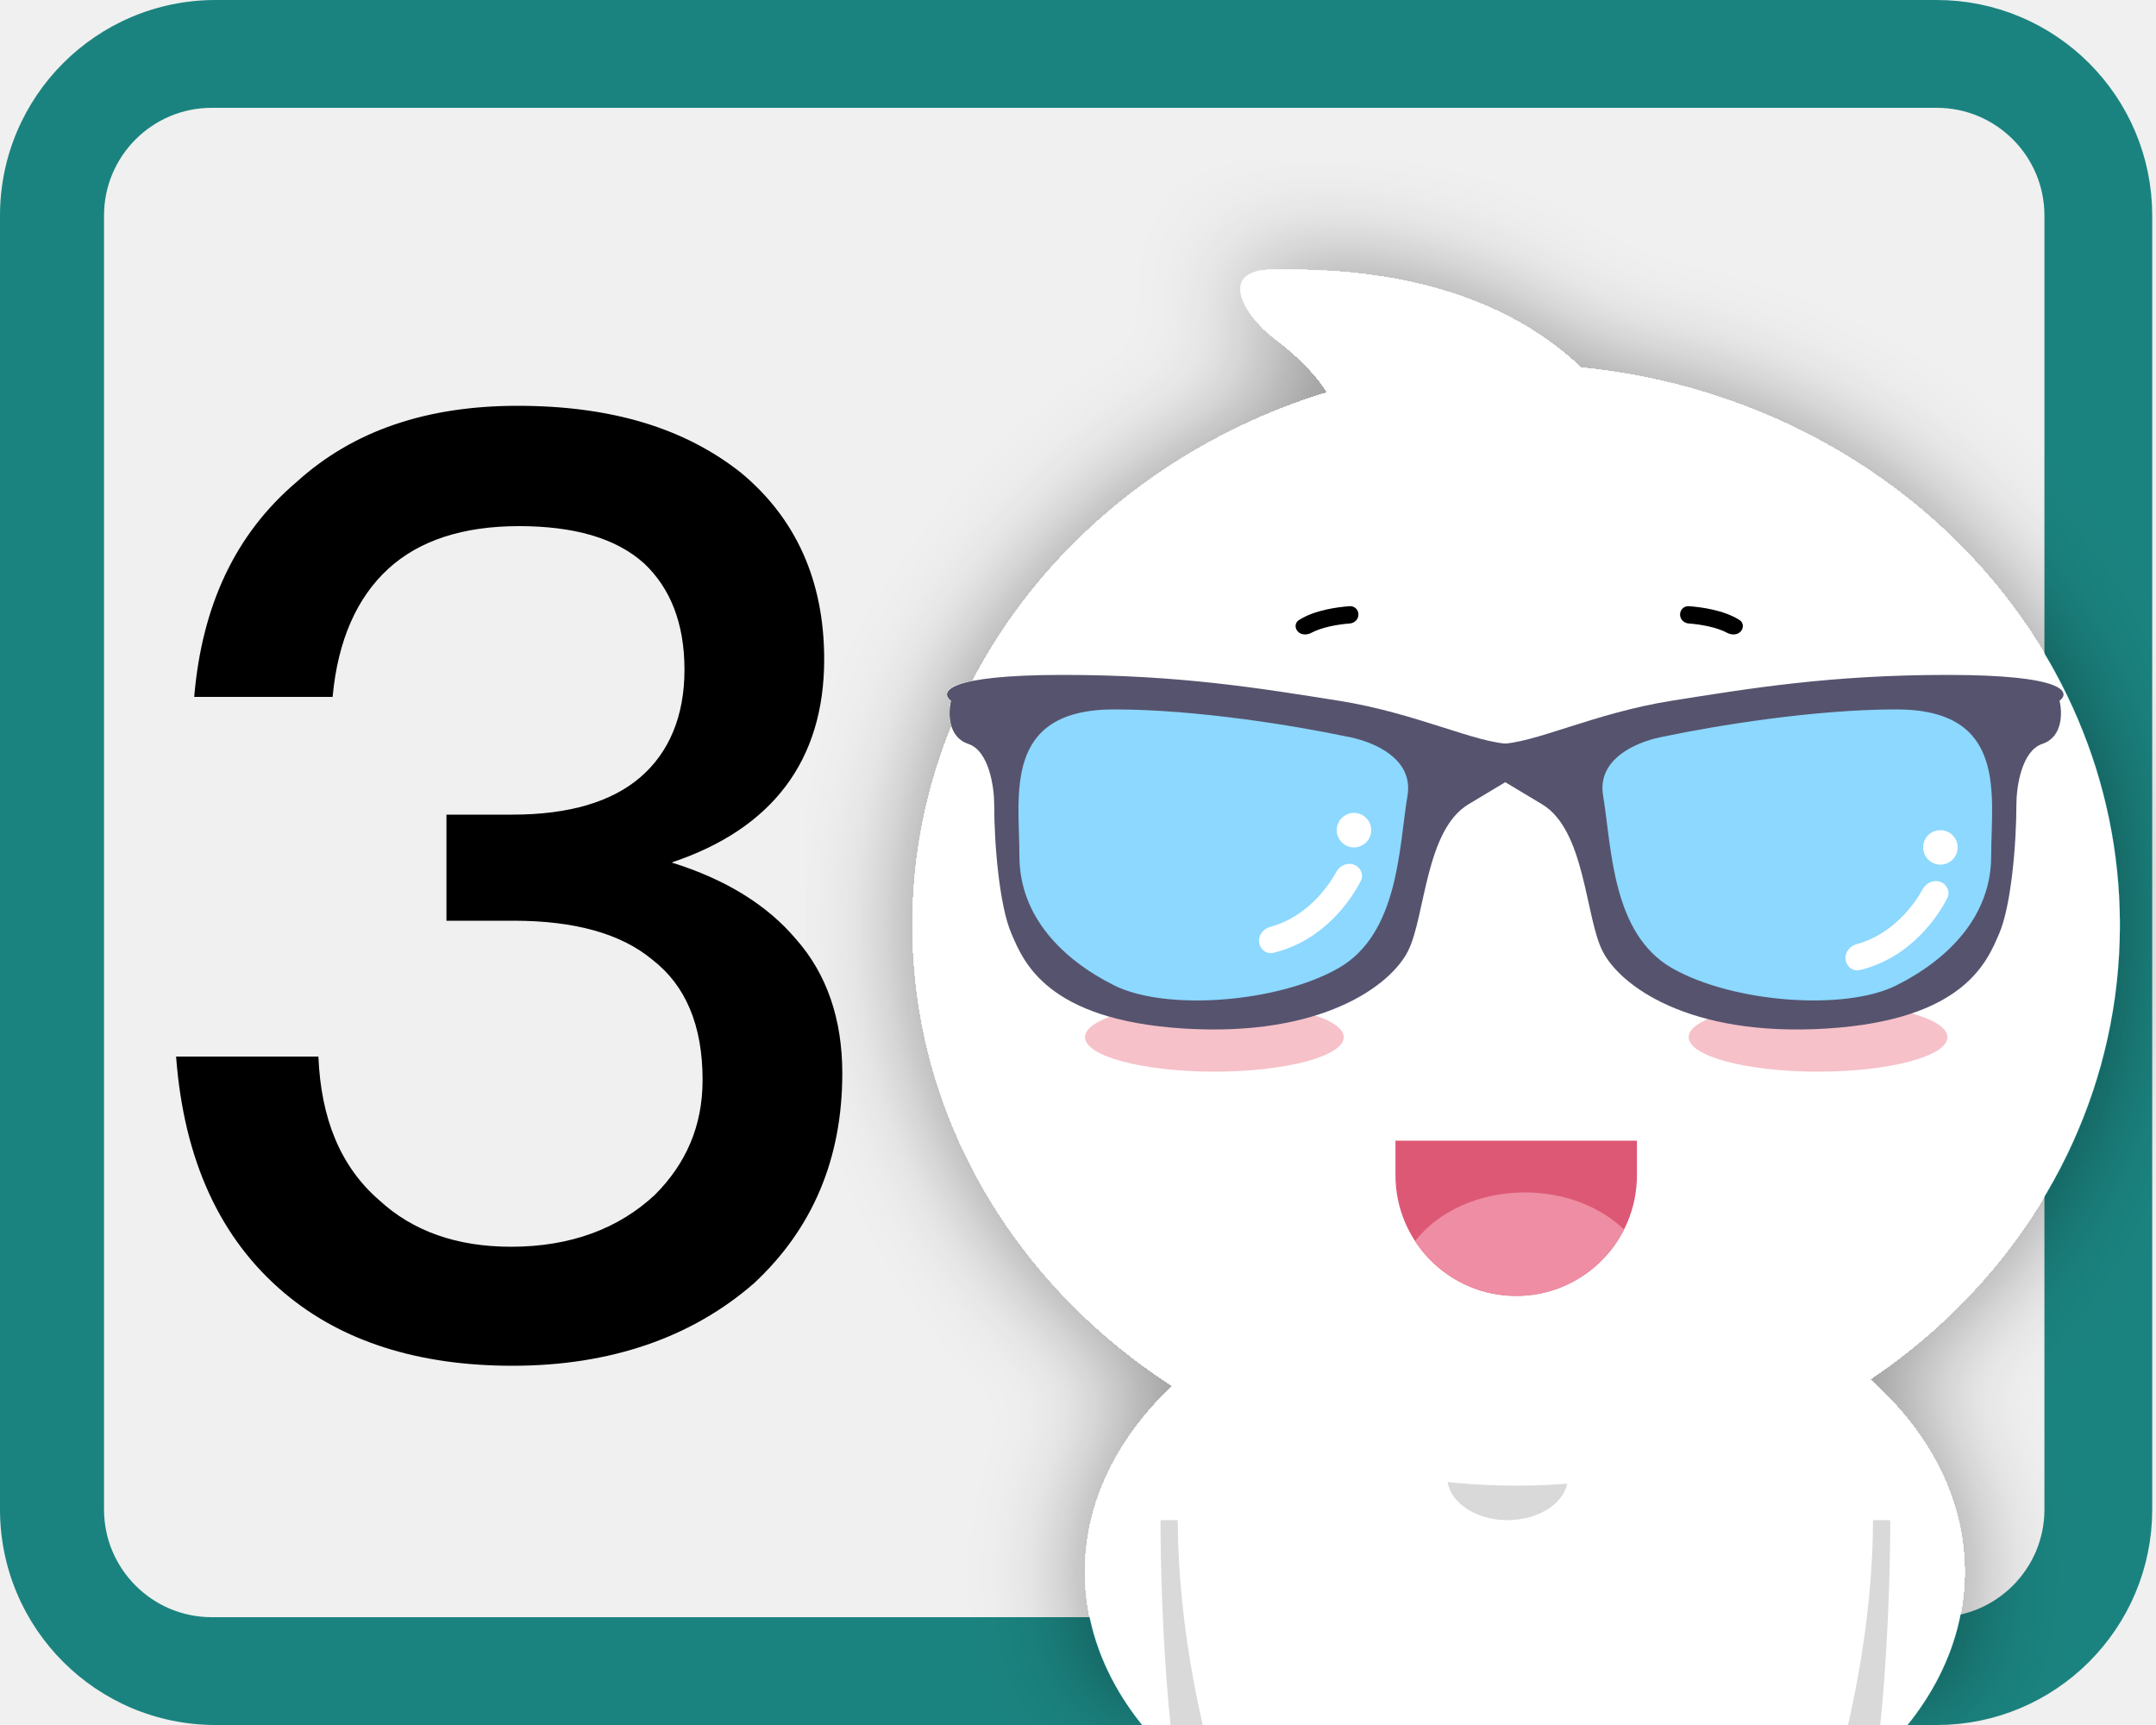
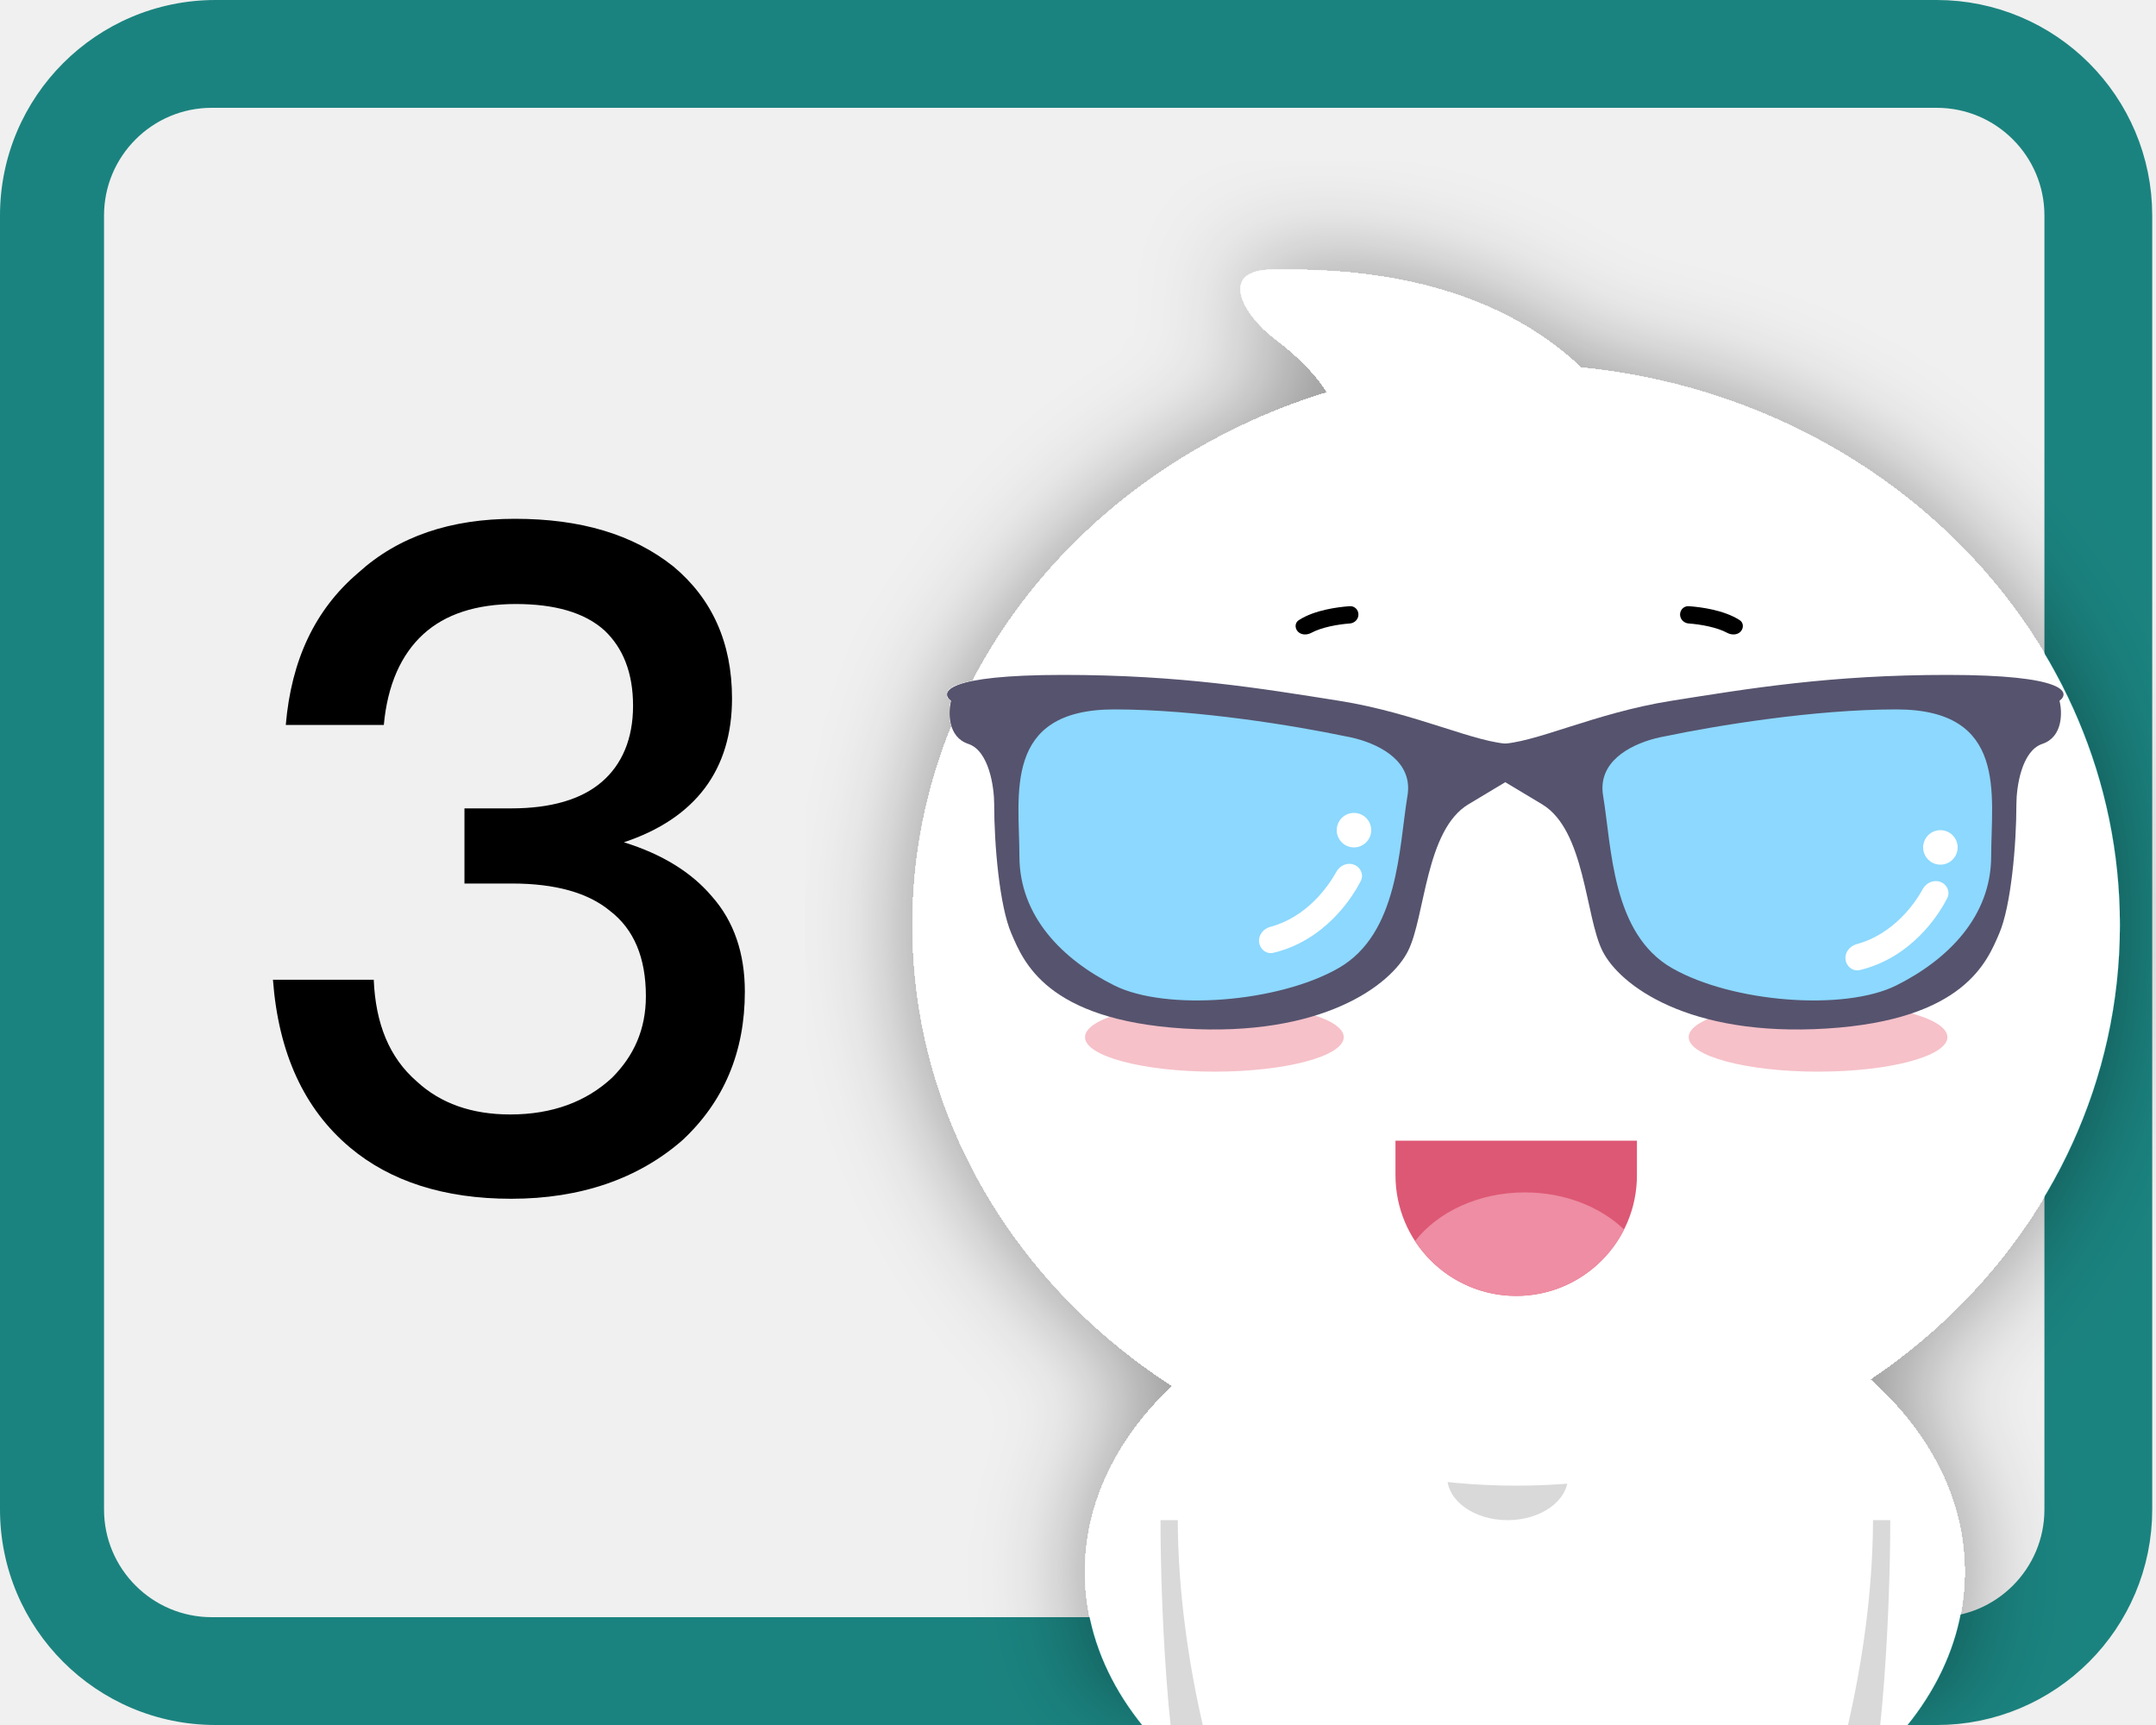
<svg xmlns="http://www.w3.org/2000/svg" width="40" height="32" viewBox="0 0 40 32" fill="none">
-   <g clip-path="url(#clip0_7730_4069)">
+   <g clip-path="url(#clip0_7746_1452)">
    <rect x="0.93" y="1" width="38" height="30" rx="3" stroke="#1B837F" stroke-width="2" />
-     <g filter="url(#filter0_d_7730_4069)">
+     <g filter="url(#filter0_d_7746_1452)">
      <path d="M28.29 34.92C32.797 34.92 36.45 32.341 36.45 29.16C36.45 25.979 32.797 23.4 28.29 23.4C23.783 23.4 20.13 25.979 20.13 29.16C20.13 32.341 23.783 34.92 28.29 34.92Z" fill="white" />
      <path d="M27.97 28.2C28.588 28.2 29.09 27.841 29.09 27.4C29.09 26.958 28.588 26.6 27.97 26.6C27.351 26.6 26.85 26.958 26.85 27.4C26.85 27.841 27.351 28.2 27.97 28.2Z" fill="#D9D9D9" />
      <path fill-rule="evenodd" clip-rule="evenodd" d="M24.624 7.28C24.436 6.977 24.135 6.644 23.65 6.28C23.122 5.884 22.53 5 23.65 5C24.695 5 27.411 5 29.33 6.819C34.951 7.375 39.33 11.793 39.33 17.16C39.33 22.904 34.316 27.56 28.13 27.56C21.944 27.56 16.93 22.904 16.93 17.16C16.93 12.553 20.155 8.646 24.624 7.28Z" fill="white" />
      <path fill-rule="evenodd" clip-rule="evenodd" d="M31.699 11.62C31.57 11.591 31.439 11.574 31.33 11.566C31.242 11.56 31.17 11.488 31.17 11.4C31.17 11.311 31.242 11.24 31.33 11.245C31.458 11.254 31.614 11.273 31.769 11.308C31.939 11.346 32.127 11.407 32.279 11.506C32.352 11.555 32.352 11.657 32.29 11.72C32.227 11.782 32.125 11.782 32.047 11.741C31.953 11.69 31.833 11.65 31.699 11.62Z" fill="black" />
      <path fill-rule="evenodd" clip-rule="evenodd" d="M24.674 11.62C24.803 11.591 24.934 11.574 25.043 11.566C25.131 11.56 25.203 11.488 25.203 11.4C25.203 11.311 25.131 11.24 25.043 11.245C24.915 11.254 24.759 11.273 24.604 11.308C24.433 11.346 24.245 11.407 24.094 11.506C24.02 11.555 24.02 11.657 24.083 11.72C24.145 11.782 24.248 11.782 24.326 11.741C24.42 11.69 24.54 11.65 24.674 11.62Z" fill="black" />
      <path d="M25.89 21.16H30.37V21.8C30.37 23.037 29.367 24.04 28.13 24.04C26.893 24.04 25.89 23.037 25.89 21.8V21.16Z" fill="#DD5874" />
      <path fill-rule="evenodd" clip-rule="evenodd" d="M30.131 22.808C29.762 23.538 29.005 24.04 28.13 24.04C27.344 24.04 26.653 23.635 26.253 23.023C26.677 22.481 27.431 22.12 28.29 22.12C29.029 22.12 29.691 22.387 30.131 22.808Z" fill="#EE8DA3" />
      <path d="M22.53 19.88C23.855 19.88 24.93 19.593 24.93 19.24C24.93 18.886 23.855 18.6 22.53 18.6C21.204 18.6 20.13 18.886 20.13 19.24C20.13 19.593 21.204 19.88 22.53 19.88Z" fill="#F6C1C9" />
      <path d="M33.73 19.88C35.055 19.88 36.13 19.593 36.13 19.24C36.13 18.886 35.055 18.6 33.73 18.6C32.404 18.6 31.33 18.886 31.33 19.24C31.33 19.593 32.404 19.88 33.73 19.88Z" fill="#F6C1C9" />
      <path d="M36.13 12.52C38.306 12.52 38.423 12.84 38.21 13C38.263 13.213 38.274 13.672 37.89 13.8C37.506 13.928 37.41 14.6 37.41 14.92C37.41 15.667 37.311 16.81 37.09 17.32C36.869 17.83 36.45 18.92 33.89 19.08C31.33 19.24 30.05 18.28 29.73 17.64C29.41 17 29.41 15.4 28.61 14.92L27.81 14.44V13.8C28.45 13.8 29.57 13.228 31.01 13C32.45 12.772 33.954 12.52 36.13 12.52Z" fill="#56536E" />
      <path d="M31.022 17.96C29.902 17.32 29.902 15.72 29.742 14.76C29.639 14.141 30.221 13.827 30.702 13.7C30.773 13.682 30.842 13.667 30.906 13.656C31.808 13.467 33.645 13.16 35.182 13.16C37.262 13.16 36.942 14.76 36.942 15.88C36.942 17 36.142 17.8 35.182 18.28C34.222 18.76 32.142 18.6 31.022 17.96Z" fill="#8CD8FE" />
      <path d="M19.724 12.52C17.549 12.52 17.431 12.84 17.645 13C17.591 13.213 17.581 13.672 17.965 13.8C18.349 13.928 18.445 14.6 18.445 14.92C18.445 15.667 18.543 16.81 18.765 17.32C18.986 17.83 19.404 18.92 21.964 19.08C24.524 19.24 25.804 18.28 26.124 17.64C26.444 17 26.444 15.4 27.244 14.92L28.044 14.44V13.8C27.404 13.8 26.284 13.228 24.844 13C23.404 12.772 21.9 12.52 19.724 12.52Z" fill="#56536E" />
      <path d="M24.832 17.96C25.953 17.32 25.953 15.72 26.113 14.76C26.216 14.141 25.634 13.827 25.152 13.7C25.081 13.682 25.013 13.667 24.948 13.656C24.046 13.467 22.209 13.16 20.672 13.16C18.593 13.16 18.913 14.76 18.913 15.88C18.913 17 19.712 17.8 20.672 18.28C21.633 18.76 23.712 18.6 24.832 17.96Z" fill="#8CD8FE" />
      <path d="M25.12 15.72C25.297 15.72 25.44 15.576 25.44 15.4C25.44 15.223 25.297 15.08 25.12 15.08C24.943 15.08 24.8 15.223 24.8 15.4C24.8 15.576 24.943 15.72 25.12 15.72Z" fill="white" />
      <path fill-rule="evenodd" clip-rule="evenodd" d="M24.394 16.702C24.571 16.525 24.704 16.334 24.793 16.173C24.857 16.056 24.995 15.993 25.119 16.04C25.244 16.086 25.307 16.225 25.246 16.343C25.135 16.558 24.965 16.811 24.733 17.042C24.458 17.315 24.09 17.565 23.625 17.675C23.496 17.706 23.376 17.611 23.36 17.48C23.343 17.348 23.437 17.23 23.565 17.195C23.903 17.104 24.178 16.917 24.394 16.702Z" fill="white" />
      <path d="M36 16.04C36.176 16.04 36.32 15.897 36.32 15.72C36.32 15.543 36.176 15.4 36 15.4C35.823 15.4 35.68 15.543 35.68 15.72C35.68 15.897 35.823 16.04 36 16.04Z" fill="white" />
      <path fill-rule="evenodd" clip-rule="evenodd" d="M35.274 17.021C35.452 16.845 35.584 16.654 35.673 16.492C35.737 16.376 35.876 16.313 36 16.36C36.124 16.406 36.187 16.545 36.126 16.663C36.016 16.878 35.845 17.131 35.613 17.362C35.338 17.635 34.97 17.884 34.506 17.995C34.377 18.026 34.256 17.931 34.24 17.8C34.223 17.668 34.317 17.55 34.445 17.515C34.783 17.424 35.058 17.236 35.274 17.021Z" fill="white" />
      <path d="M22.438 34.574C21.842 33.516 21.691 29.884 21.691 28.2C21.7 30.936 22.507 33.528 22.909 34.483C23.001 34.954 23.034 35.632 22.438 34.574Z" stroke="#D9D9D9" stroke-width="0.32" />
      <path d="M34.162 34.574C34.759 33.516 34.909 29.884 34.91 28.2C34.9 30.936 34.093 33.528 33.691 34.483C33.6 34.954 33.566 35.632 34.162 34.574Z" stroke="#D9D9D9" stroke-width="0.32" />
    </g>
-     <path d="M9.603 7.528C11.331 7.528 12.699 7.936 13.755 8.776C14.763 9.616 15.291 10.768 15.291 12.232C15.291 14.104 14.331 15.376 12.459 16C13.467 16.312 14.235 16.792 14.763 17.416C15.339 18.064 15.627 18.904 15.627 19.912C15.627 21.496 15.075 22.792 13.995 23.8C12.843 24.808 11.331 25.336 9.507 25.336C7.755 25.336 6.339 24.88 5.283 23.992C4.083 22.984 3.411 21.52 3.267 19.6H5.907C5.955 20.752 6.315 21.64 7.035 22.264C7.659 22.84 8.475 23.128 9.483 23.128C10.587 23.128 11.475 22.792 12.147 22.168C12.723 21.592 13.035 20.896 13.035 20.032C13.035 19.024 12.723 18.28 12.099 17.8C11.523 17.32 10.659 17.08 9.531 17.08H8.283V15.112H9.507C10.563 15.112 11.355 14.872 11.883 14.416C12.411 13.96 12.699 13.288 12.699 12.424C12.699 11.56 12.435 10.912 11.955 10.456C11.427 9.976 10.635 9.76 9.627 9.76C8.595 9.76 7.779 10.024 7.203 10.552C6.627 11.08 6.267 11.872 6.171 12.928H3.603C3.747 11.224 4.371 9.904 5.499 8.944C6.555 7.984 7.923 7.528 9.603 7.528Z" fill="black" />
+     <path d="M9.552 9.624C10.776 9.624 11.745 9.913 12.493 10.508C13.207 11.103 13.581 11.919 13.581 12.956C13.581 14.282 12.901 15.183 11.575 15.625C12.289 15.846 12.833 16.186 13.207 16.628C13.615 17.087 13.819 17.682 13.819 18.396C13.819 19.518 13.428 20.436 12.663 21.15C11.847 21.864 10.776 22.238 9.484 22.238C8.243 22.238 7.24 21.915 6.492 21.286C5.642 20.572 5.166 19.535 5.064 18.175H6.934C6.968 18.991 7.223 19.62 7.733 20.062C8.175 20.47 8.753 20.674 9.467 20.674C10.249 20.674 10.878 20.436 11.354 19.994C11.762 19.586 11.983 19.093 11.983 18.481C11.983 17.767 11.762 17.24 11.32 16.9C10.912 16.56 10.3 16.39 9.501 16.39H8.617V14.996H9.484C10.232 14.996 10.793 14.826 11.167 14.503C11.541 14.18 11.745 13.704 11.745 13.092C11.745 12.48 11.558 12.021 11.218 11.698C10.844 11.358 10.283 11.205 9.569 11.205C8.838 11.205 8.26 11.392 7.852 11.766C7.444 12.14 7.189 12.701 7.121 13.449H5.302C5.404 12.242 5.846 11.307 6.645 10.627C7.393 9.947 8.362 9.624 9.552 9.624Z" fill="black" />
  </g>
  <defs>
-     <filter id="filter0_d_7730_4069" x="14.93" y="3" width="26.4" height="34.295" filterUnits="userSpaceOnUse" color-interpolation-filters="sRGB">
+     <filter id="filter0_d_7746_1452" x="14.93" y="3" width="26.4" height="34.295" filterUnits="userSpaceOnUse" color-interpolation-filters="sRGB">
      <feFlood flood-opacity="0" result="BackgroundImageFix" />
      <feColorMatrix in="SourceAlpha" type="matrix" values="0 0 0 0 0 0 0 0 0 0 0 0 0 0 0 0 0 0 127 0" result="hardAlpha" />
      <feOffset />
      <feGaussianBlur stdDeviation="1" />
      <feComposite in2="hardAlpha" operator="out" />
      <feColorMatrix type="matrix" values="0 0 0 0 0 0 0 0 0 0 0 0 0 0 0 0 0 0 0.4 0" />
-       <feBlend mode="normal" in2="BackgroundImageFix" result="effect1_dropShadow_7730_4069" />
-       <feBlend mode="normal" in="SourceGraphic" in2="effect1_dropShadow_7730_4069" result="shape" />
+       <feBlend mode="normal" in2="BackgroundImageFix" result="effect1_dropShadow_7746_1452" />
+       <feBlend mode="normal" in="SourceGraphic" in2="effect1_dropShadow_7746_1452" result="shape" />
    </filter>
-     <clipPath id="clip0_7730_4069">
+     <clipPath id="clip0_7746_1452">
      <rect width="40" height="32" rx="4" fill="white" />
    </clipPath>
  </defs>
</svg>
